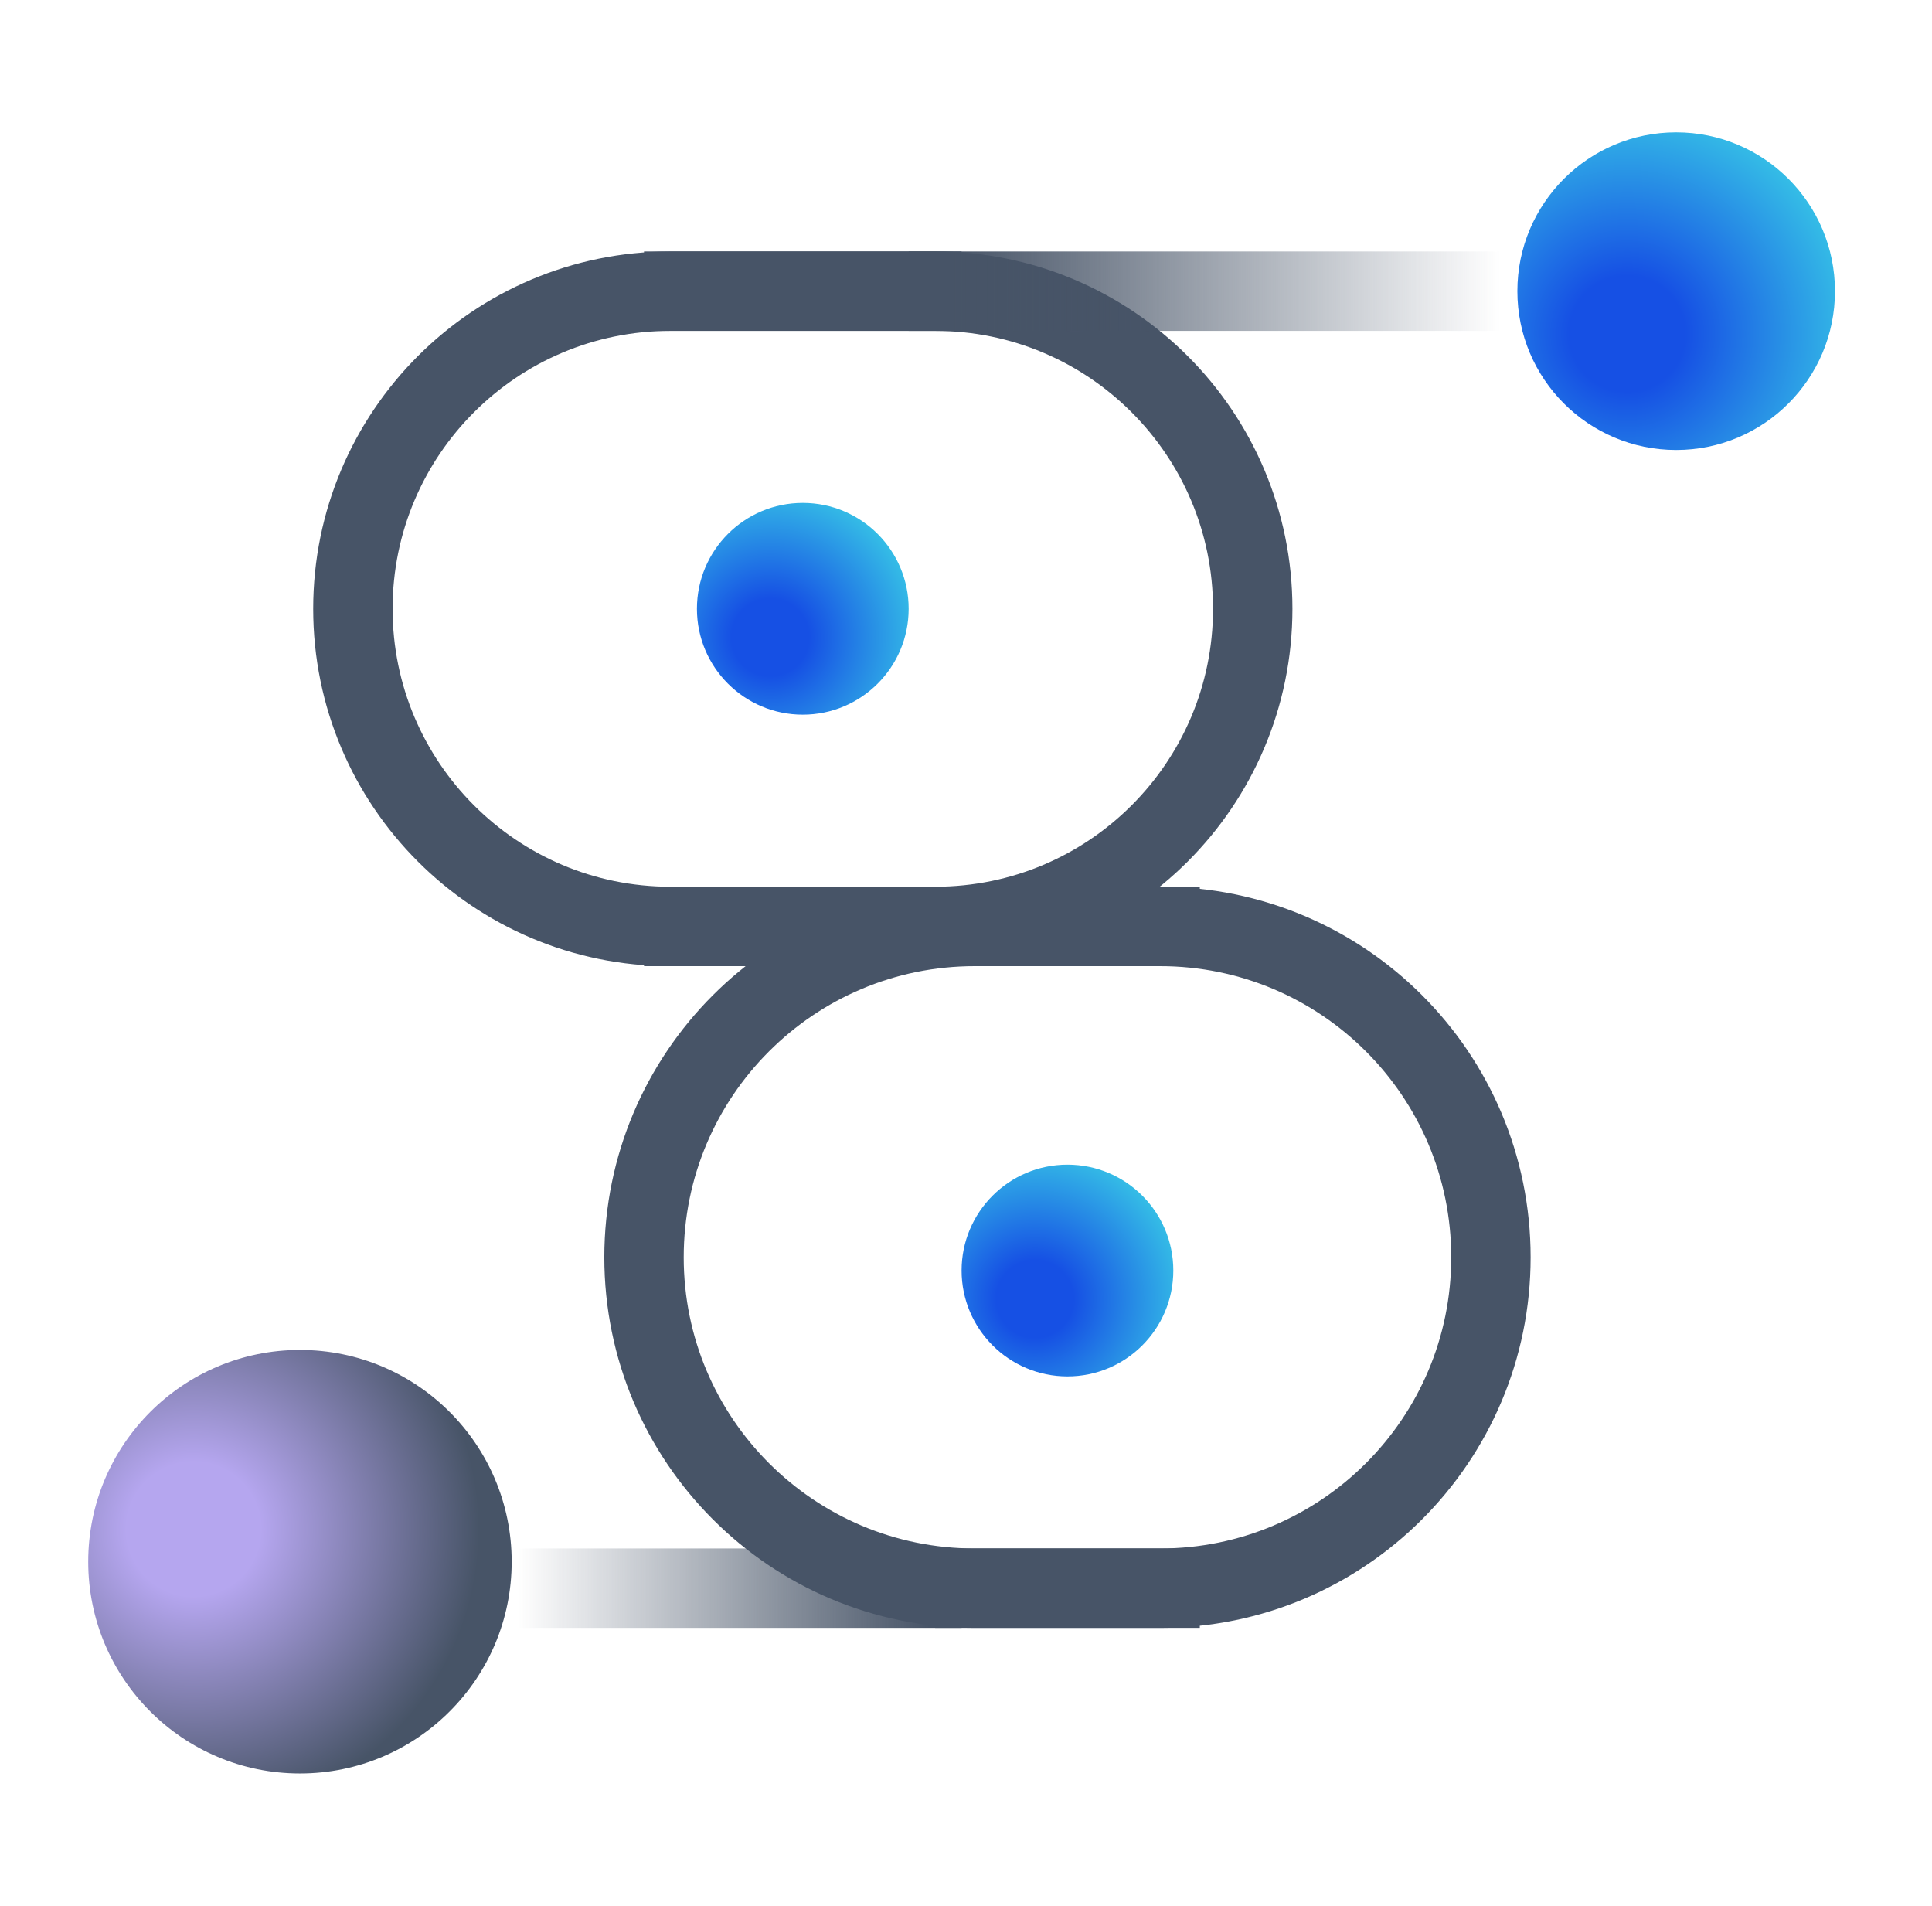
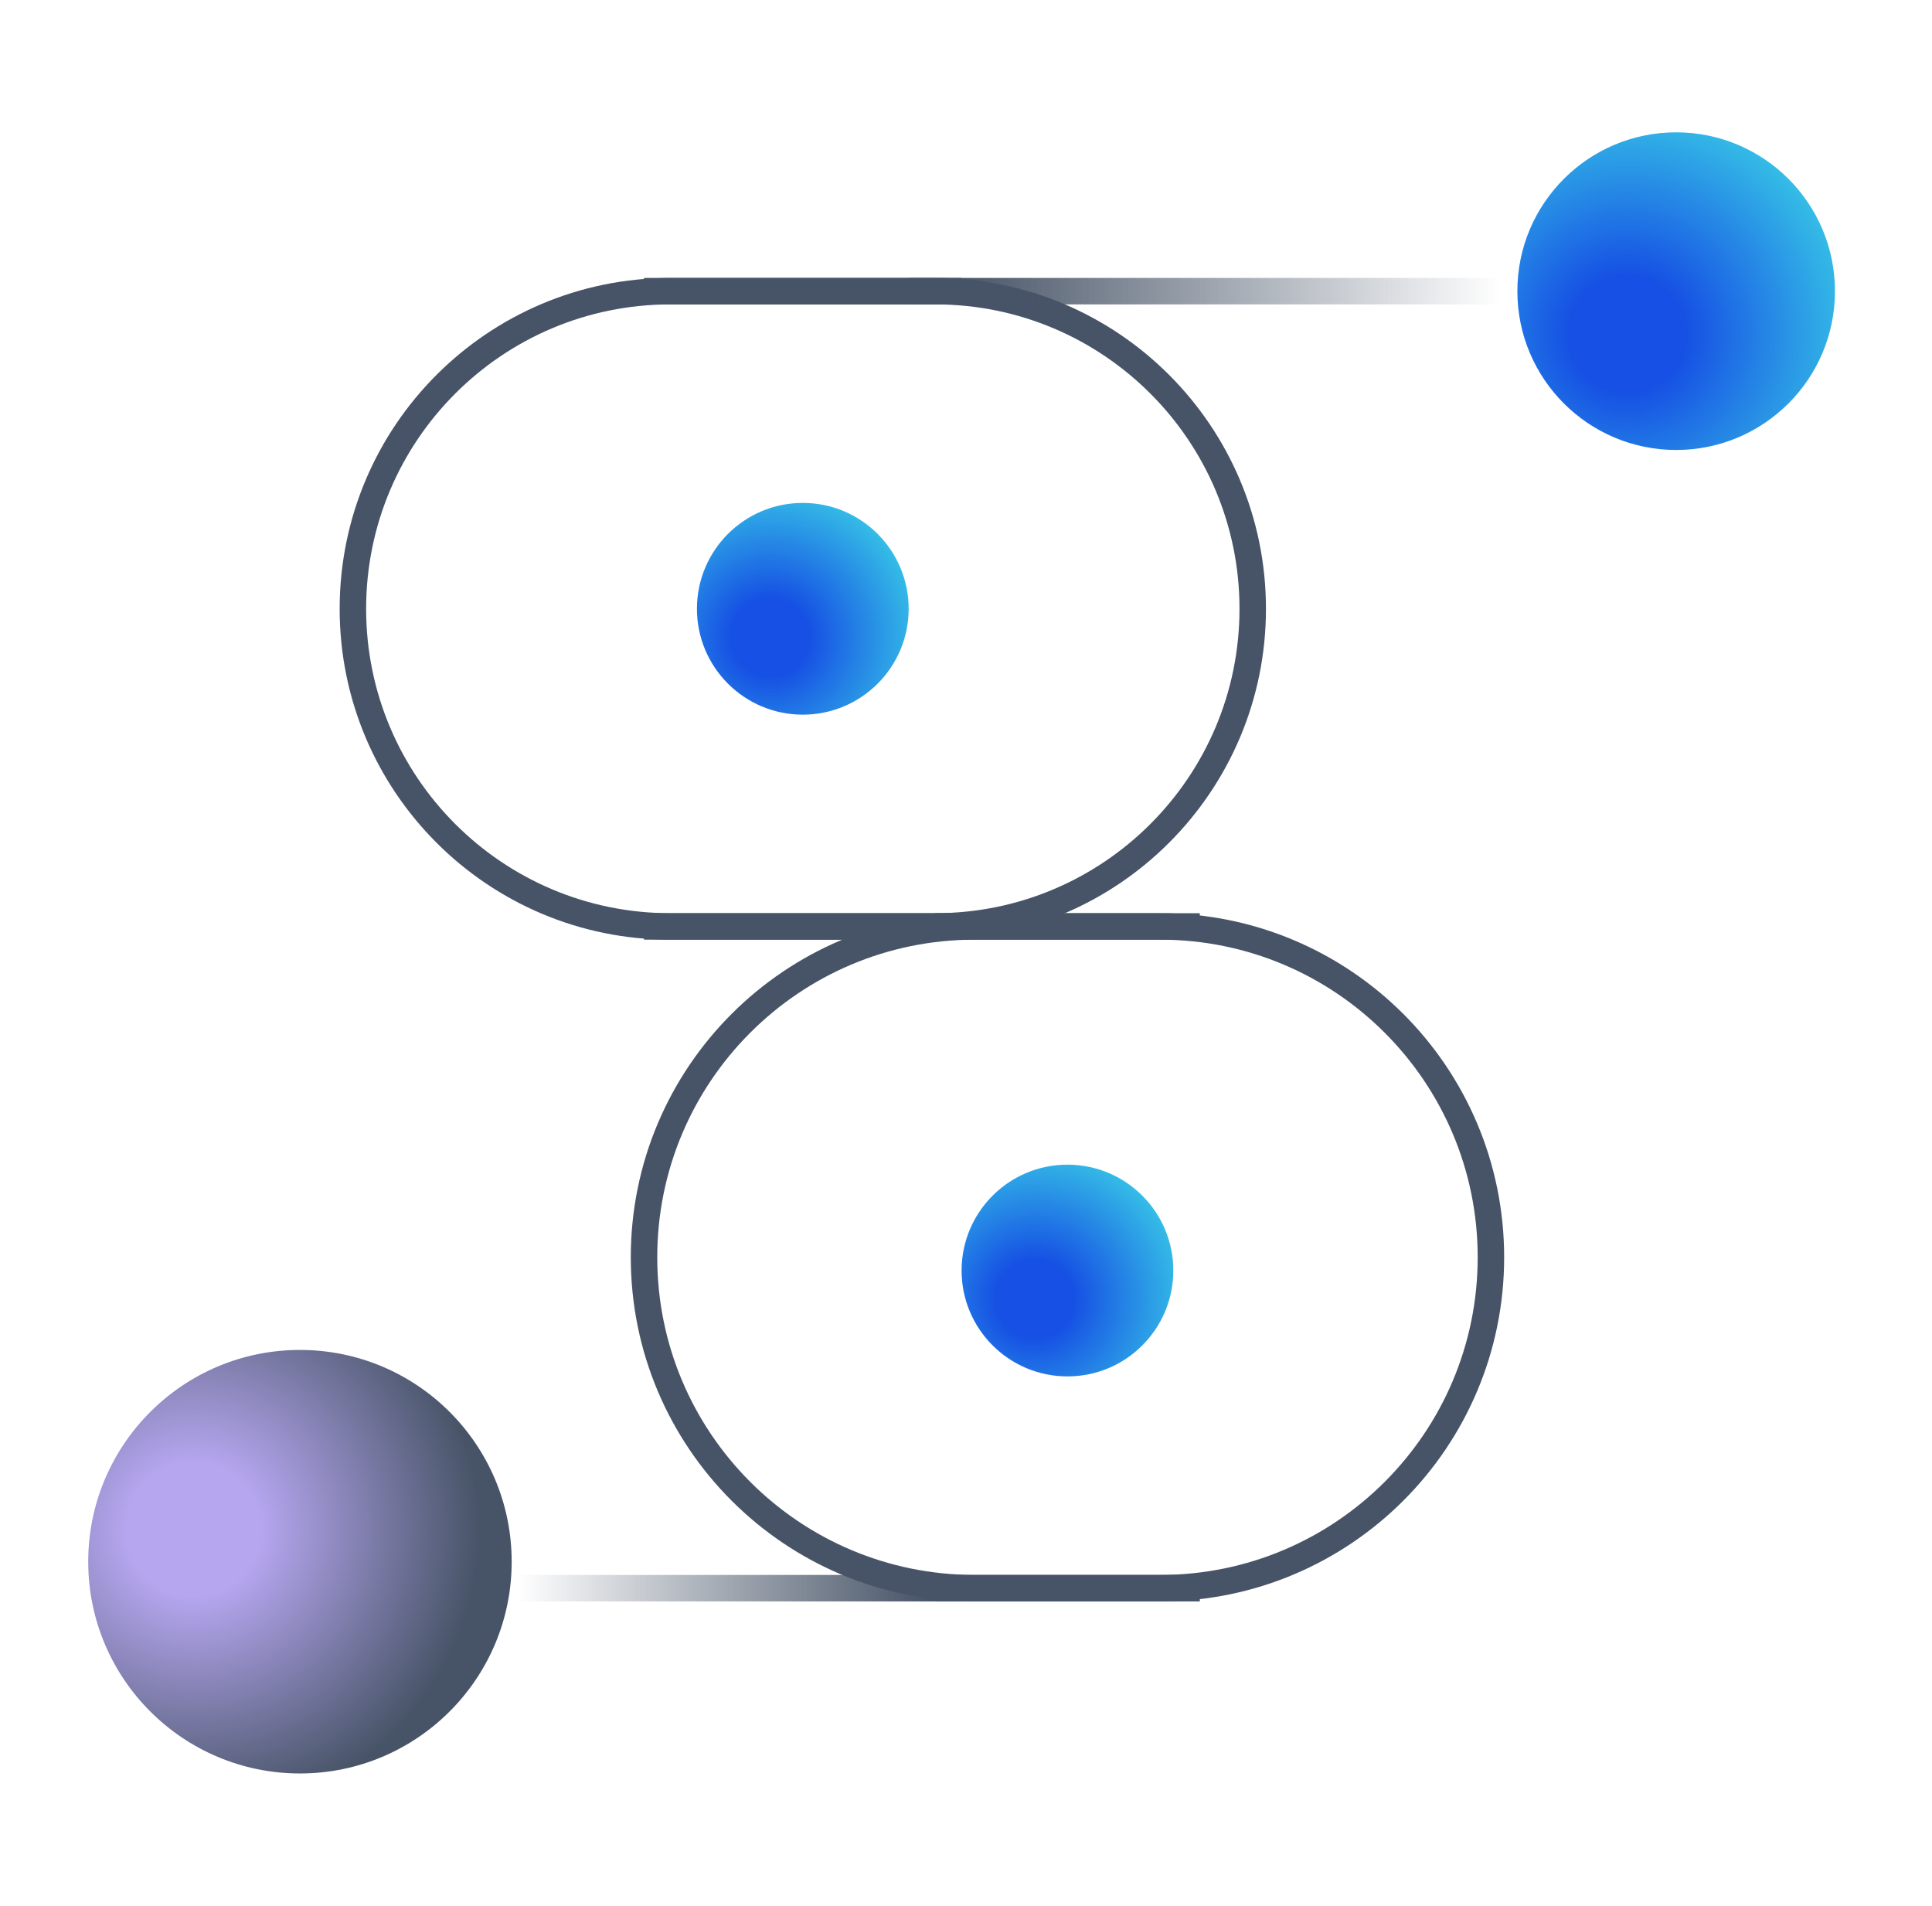
<svg xmlns="http://www.w3.org/2000/svg" width="73" height="72" viewBox="0 0 73 72" fill="none">
-   <path d="M36.334 11H25.334C18.706 11 13.334 16.373 13.334 23V23C13.334 29.627 18.706 35 25.334 35H36.334" stroke="#475467" stroke-width="3" />
-   <path d="M24.334 35H35.334C41.961 35 47.334 29.627 47.334 23V23C47.334 16.373 41.961 11 35.334 11H24.334" stroke="#475467" stroke-width="3" />
-   <path d="M58.334 11L34.334 11" stroke="url(#paint0_linear_1_46934)" stroke-width="3" />
+   <path d="M36.334 11H25.334C18.706 11 13.334 16.373 13.334 23V23C13.334 29.627 18.706 35 25.334 35H36.334" stroke="#475467" strokeWidth="3" />
+   <path d="M24.334 35H35.334C41.961 35 47.334 29.627 47.334 23V23C47.334 16.373 41.961 11 35.334 11H24.334" stroke="#475467" strokeWidth="3" />
+   <path d="M58.334 11L34.334 11" stroke="url(#paint0_linear_1_46934)" strokeWidth="3" />
  <ellipse cx="63.334" cy="11" rx="6" ry="6" transform="rotate(-90 63.3335 11)" fill="url(#paint1_radial_1_46934)" />
  <ellipse cx="30.334" cy="23" rx="4" ry="4" transform="rotate(-90 30.3335 23)" fill="url(#paint2_radial_1_46934)" />
  <ellipse cx="40.334" cy="48" rx="4" ry="4" transform="rotate(-90 40.3335 48)" fill="url(#paint3_radial_1_46934)" />
-   <path d="M18.334 60L36.334 60" stroke="url(#paint4_linear_1_46934)" stroke-width="3" />
-   <path d="M35.334 35H43.834C50.737 35 56.334 40.596 56.334 47.5V47.5C56.334 54.404 50.737 60 43.834 60H35.334" stroke="#475467" stroke-width="3" />
-   <path d="M45.334 35H36.834C29.93 35 24.334 40.596 24.334 47.5V47.5C24.334 54.404 29.93 60 36.834 60H45.334" stroke="#475467" stroke-width="3" />
+   <path d="M18.334 60L36.334 60" stroke="url(#paint4_linear_1_46934)" strokeWidth="3" />
+   <path d="M35.334 35H43.834C50.737 35 56.334 40.596 56.334 47.5V47.5C56.334 54.404 50.737 60 43.834 60H35.334" stroke="#475467" strokeWidth="3" />
+   <path d="M45.334 35H36.834C29.93 35 24.334 40.596 24.334 47.5V47.5C24.334 54.404 29.93 60 36.834 60H45.334" stroke="#475467" strokeWidth="3" />
  <ellipse cx="8" cy="8" rx="8" ry="8" transform="matrix(-4.37114e-08 1 1 4.37114e-08 3.3335 51)" fill="url(#paint5_radial_1_46934)" />
  <defs>
    <linearGradient id="paint0_linear_1_46934" x1="35.97" y1="10.219" x2="56.697" y2="10.219" gradientUnits="userSpaceOnUse">
      <stop stop-color="#475467" />
      <stop offset="1" stop-color="#475467" stop-opacity="0" />
    </linearGradient>
    <radialGradient id="paint1_radial_1_46934" cx="0" cy="0" r="1" gradientUnits="userSpaceOnUse" gradientTransform="translate(61.7181 9.15385) rotate(71.5651) scale(10.2166 10.2166)">
      <stop offset="0.214" stop-color="#1650E4" />
      <stop offset="1" stop-color="#3DDBE7" />
    </radialGradient>
    <radialGradient id="paint2_radial_1_46934" cx="0" cy="0" r="1" gradientUnits="userSpaceOnUse" gradientTransform="translate(29.2566 21.7692) rotate(71.5651) scale(6.81106)">
      <stop offset="0.214" stop-color="#1650E4" />
      <stop offset="1" stop-color="#3DDBE7" />
    </radialGradient>
    <radialGradient id="paint3_radial_1_46934" cx="0" cy="0" r="1" gradientUnits="userSpaceOnUse" gradientTransform="translate(39.2566 46.7692) rotate(71.5651) scale(6.81106)">
      <stop offset="0.214" stop-color="#1650E4" />
      <stop offset="1" stop-color="#3DDBE7" />
    </radialGradient>
    <linearGradient id="paint4_linear_1_46934" x1="35.106" y1="60.781" x2="19.561" y2="60.781" gradientUnits="userSpaceOnUse">
      <stop stop-color="#475467" />
      <stop offset="1" stop-color="#475467" stop-opacity="0" />
    </linearGradient>
    <radialGradient id="paint5_radial_1_46934" cx="0" cy="0" r="1" gradientUnits="userSpaceOnUse" gradientTransform="translate(6.76923 4) rotate(76.8275) scale(14.8523)">
      <stop offset="0.17" stop-color="#B5A6EF" />
      <stop offset="0.724" stop-color="#475467" />
    </radialGradient>
  </defs>
</svg>
